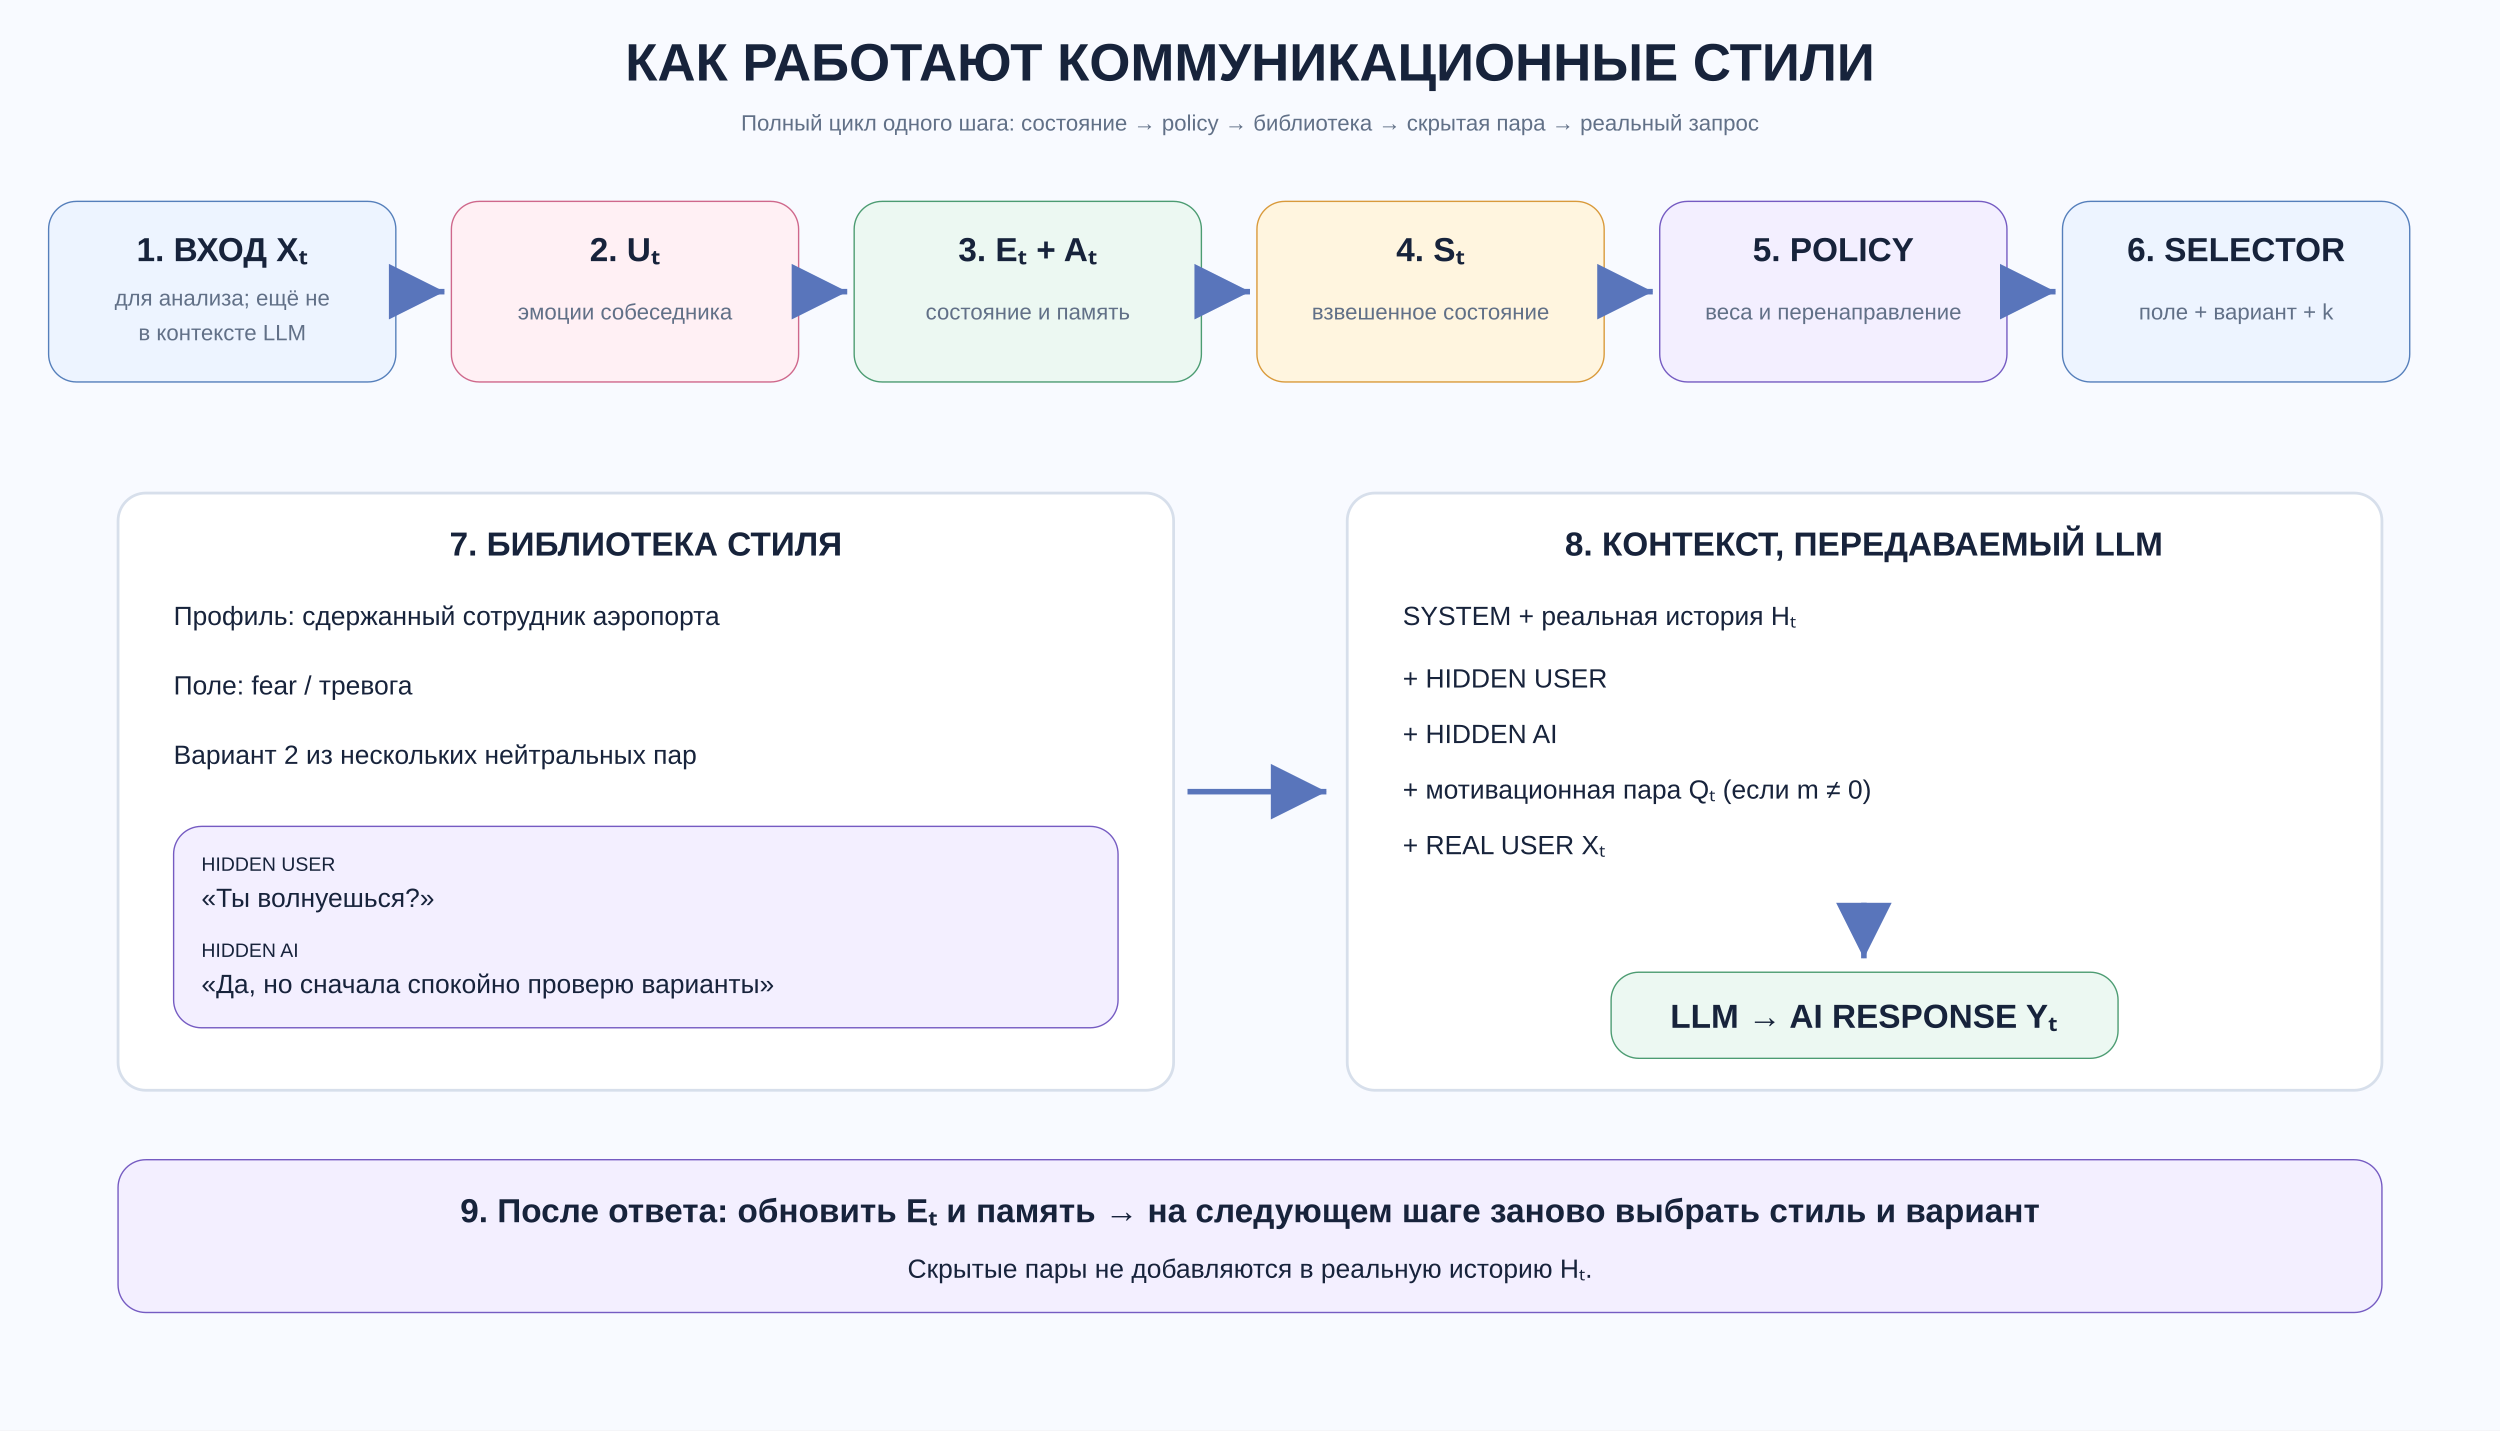
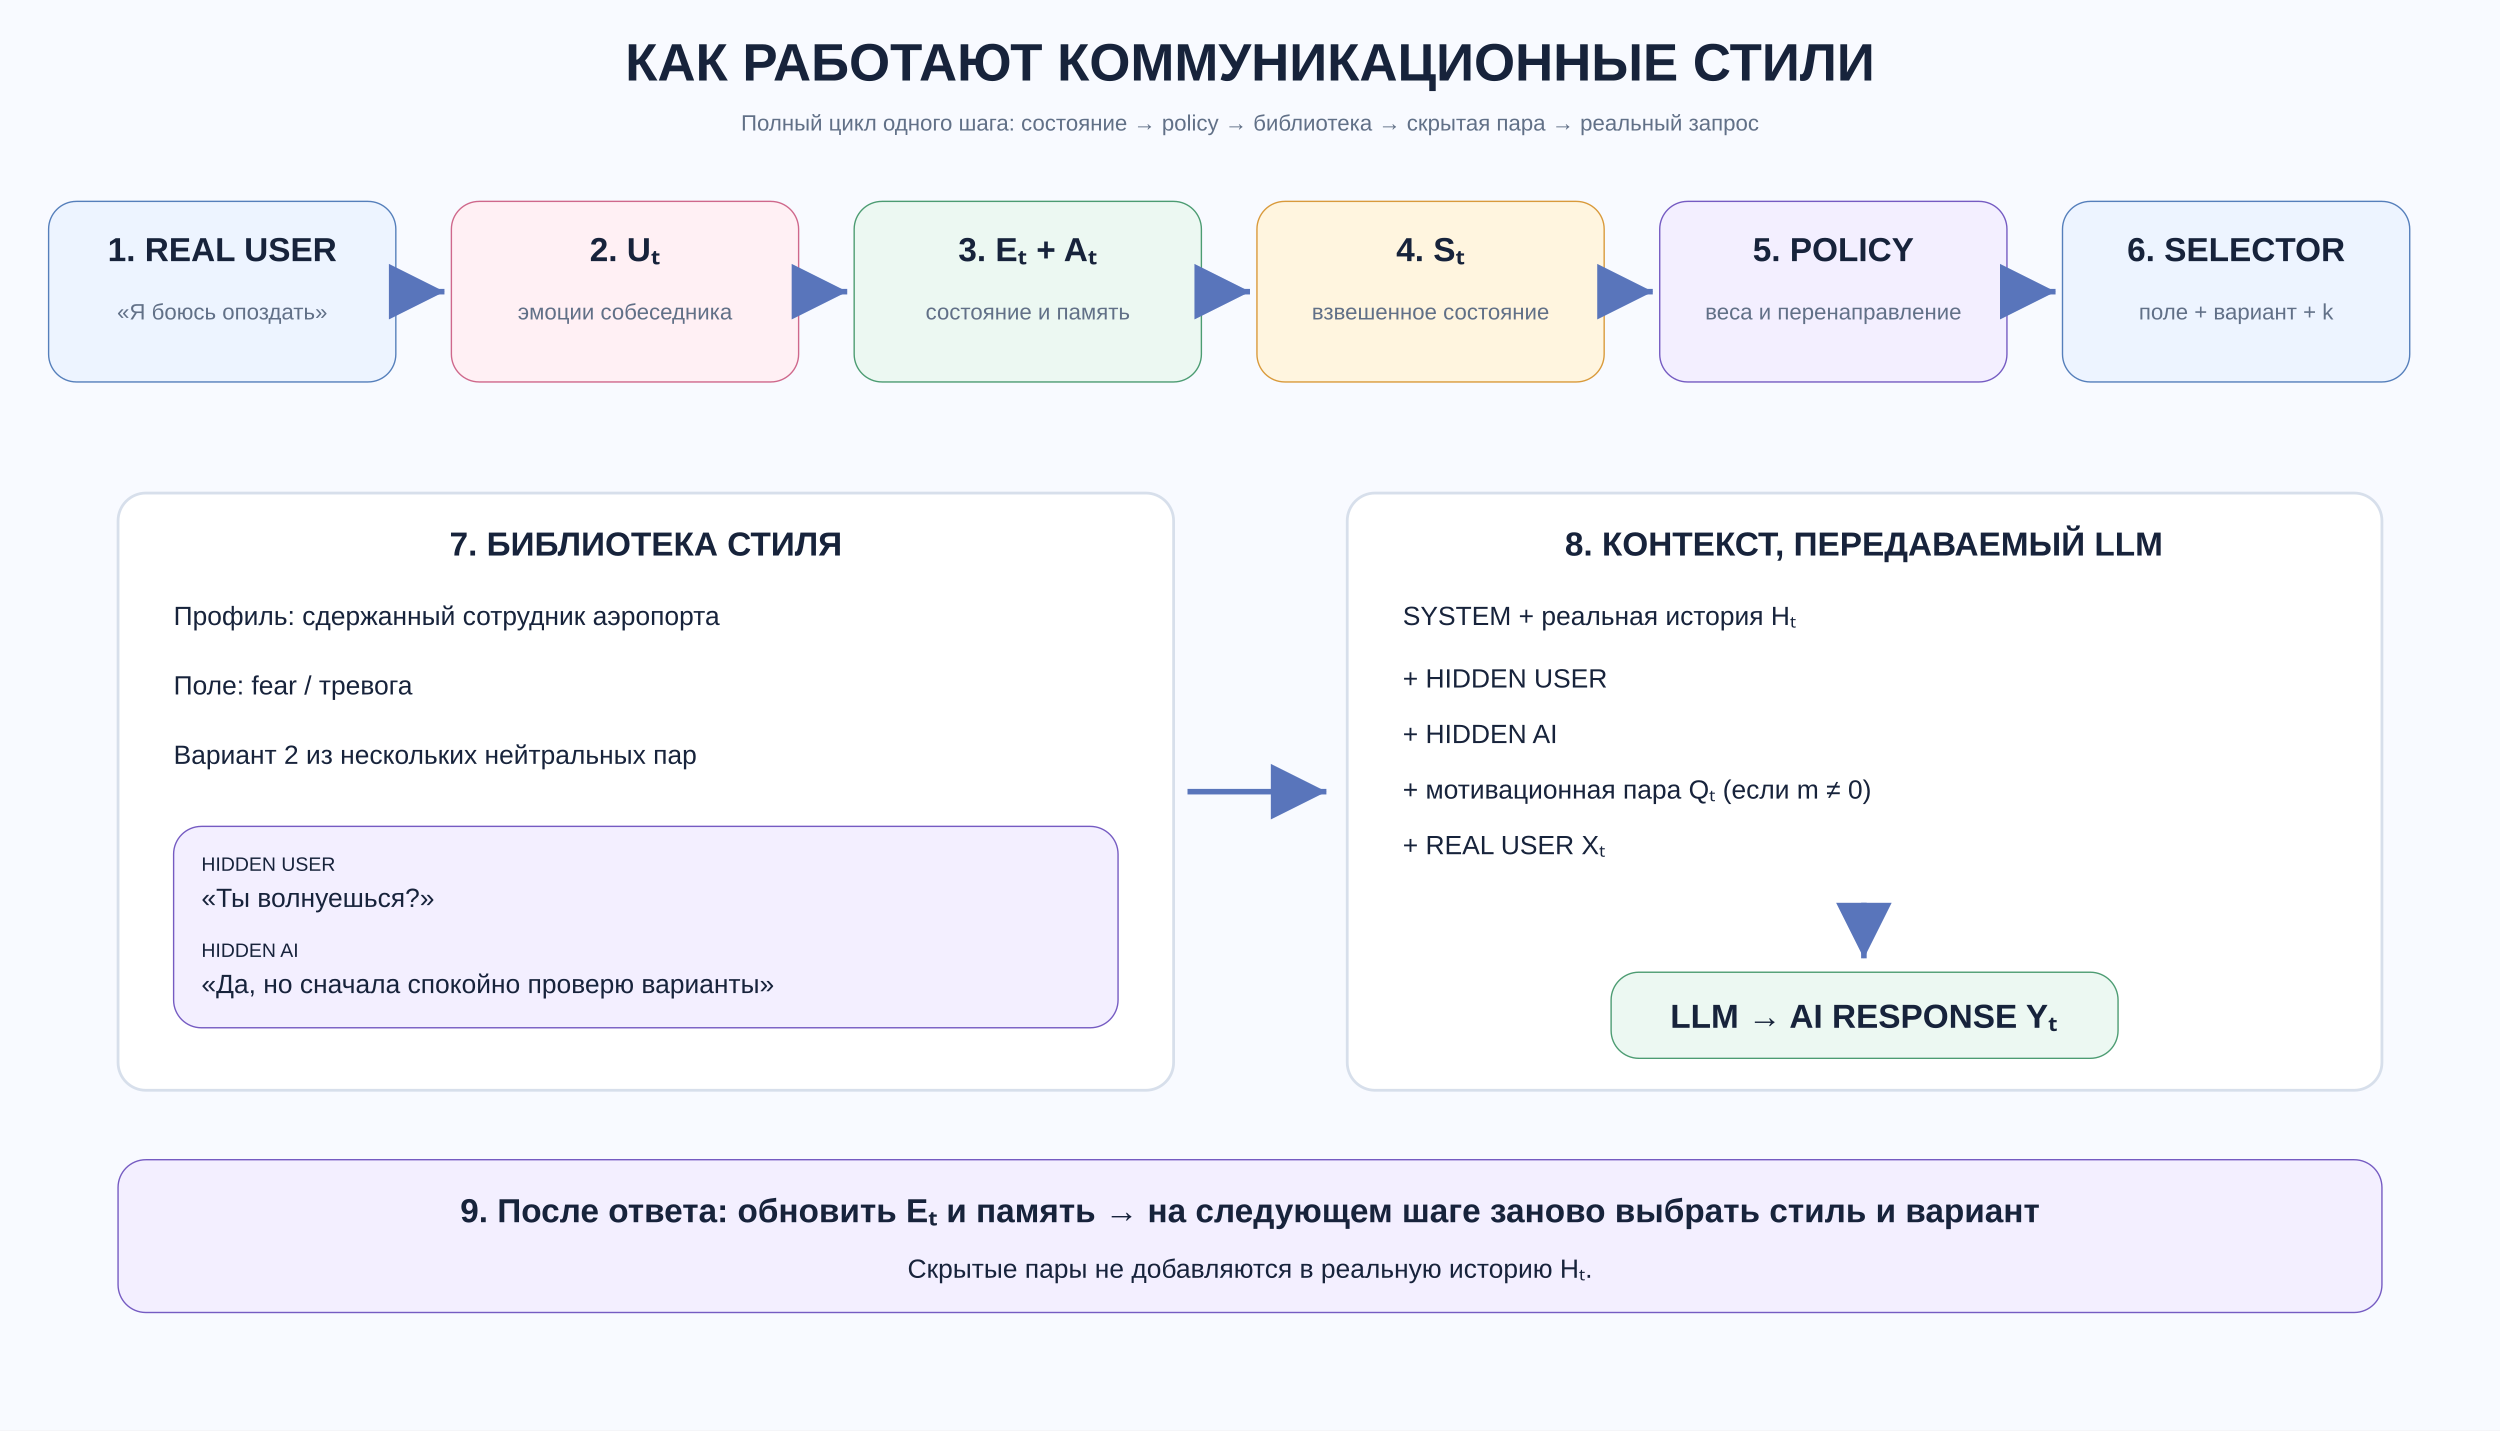
<svg xmlns="http://www.w3.org/2000/svg" width="1800" height="1030" viewBox="0 0 1800 1030">
  <defs>
    <style>
.t{font-family:Arial,sans-serif;fill:#17233b}.h{font-size:38px;font-weight:800}.b{font-size:24px;font-weight:750}.s{font-size:19px}.c{font-size:16px;fill:#617087}.tiny{font-size:14px}.card{fill:#fff;stroke:#d7dfeb;stroke-width:2}.blue{fill:#edf4ff;stroke:#557fbb}.pink{fill:#fff0f4;stroke:#cf688b}.green{fill:#ecf8f2;stroke:#4c9c72}.orange{fill:#fff5df;stroke:#d99a3b}.purple{fill:#f3efff;stroke:#755bc2}.dash{stroke-dasharray:9 7}.line{fill:none;stroke:#5975bb;stroke-width:4;marker-end:url(#a)}
</style>
    <marker id="a" markerWidth="12" markerHeight="12" refX="10" refY="5" orient="auto">
      <path d="M0 0L10 5L0 10z" fill="#5975bb" />
    </marker>
  </defs>
  <rect width="1800" height="1030" fill="#f8faff" />
  <text x="900.0" y="58" text-anchor="middle" class="t h">КАК РАБОТАЮТ КОММУНИКАЦИОННЫЕ СТИЛИ</text>
  <text x="900.0" y="94" text-anchor="middle" class="t c">Полный цикл одного шага: состояние → policy → библиотека → скрытая пара → реальный запрос</text>
  <rect x="35" y="145" width="250" height="130" rx="20" class="blue" />
-   <text x="160" y="188" text-anchor="middle" class="t b">1. ВХОД Xₜ</text>
-   <text x="160" y="220" text-anchor="middle" class="t c">для анализа; ещё не</text>
-   <text x="160" y="245" text-anchor="middle" class="t c">в контексте LLM</text>
+   <text x="160" y="188" text-anchor="middle" class="t b">1. REAL USER</text>
+   <text x="160" y="230" text-anchor="middle" class="t c">«Я боюсь опоздать»</text>
  <path d="M290 210 L320 210" class="line" />
  <rect x="325" y="145" width="250" height="130" rx="20" class="pink" />
  <text x="450" y="188" text-anchor="middle" class="t b">2. Uₜ</text>
  <text x="450" y="230" text-anchor="middle" class="t c">эмоции собеседника</text>
  <path d="M580 210 L610 210" class="line" />
  <rect x="615" y="145" width="250" height="130" rx="20" class="green" />
  <text x="740" y="188" text-anchor="middle" class="t b">3. Eₜ + Aₜ</text>
  <text x="740" y="230" text-anchor="middle" class="t c">состояние и память</text>
  <path d="M870 210 L900 210" class="line" />
  <rect x="905" y="145" width="250" height="130" rx="20" class="orange" />
  <text x="1030" y="188" text-anchor="middle" class="t b">4. Sₜ</text>
  <text x="1030" y="230" text-anchor="middle" class="t c">взвешенное состояние</text>
  <path d="M1160 210 L1190 210" class="line" />
  <rect x="1195" y="145" width="250" height="130" rx="20" class="purple" />
  <text x="1320" y="188" text-anchor="middle" class="t b">5. POLICY</text>
  <text x="1320" y="230" text-anchor="middle" class="t c">веса и перенаправление</text>
  <path d="M1450 210 L1480 210" class="line" />
  <rect x="1485" y="145" width="250" height="130" rx="20" class="blue" />
  <text x="1610" y="188" text-anchor="middle" class="t b">6. SELECTOR</text>
  <text x="1610" y="230" text-anchor="middle" class="t c">поле + вариант + k</text>
  <rect x="85" y="355" width="760" height="430" rx="20" class="card" />
  <text x="465" y="400" text-anchor="middle" class="t b">7. БИБЛИОТЕКА СТИЛЯ</text>
  <text x="125" y="450" text-anchor="start" class="t s">Профиль: сдержанный сотрудник аэропорта</text>
  <text x="125" y="500" text-anchor="start" class="t s">Поле: fear / тревога</text>
  <text x="125" y="550" text-anchor="start" class="t s">Вариант 2 из нескольких нейтральных пар</text>
  <rect x="125" y="595" width="680" height="145" rx="20" class="purple" />
  <text x="145" y="627" text-anchor="start" class="t tiny">HIDDEN USER</text>
  <text x="145" y="653" text-anchor="start" class="t s">«Ты волнуешься?»</text>
  <text x="145" y="689" text-anchor="start" class="t tiny">HIDDEN AI</text>
  <text x="145" y="715" text-anchor="start" class="t s">«Да, но сначала спокойно проверю варианты»</text>
  <path d="M855 570 L955 570" class="line" />
  <rect x="970" y="355" width="745" height="430" rx="20" class="card" />
  <text x="1342" y="400" text-anchor="middle" class="t b">8. КОНТЕКСТ, ПЕРЕДАВАЕМЫЙ LLM</text>
  <text x="1010" y="450" text-anchor="start" class="t s">SYSTEM + реальная история Hₜ</text>
  <text x="1010" y="495" text-anchor="start" class="t s">+ HIDDEN USER</text>
  <text x="1010" y="535" text-anchor="start" class="t s">+ HIDDEN AI</text>
  <text x="1010" y="575" text-anchor="start" class="t s">+ мотивационная пара Qₜ (если m ≠ 0)</text>
  <text x="1010" y="615" text-anchor="start" class="t s">+ REAL USER Xₜ</text>
  <path d="M1342 650 L1342 690" class="line" />
  <rect x="1160" y="700" width="365" height="62" rx="20" class="green" />
  <text x="1342" y="740" text-anchor="middle" class="t b">LLM → AI RESPONSE Yₜ</text>
  <rect x="85" y="835" width="1630" height="110" rx="20" class="purple" />
  <text x="900" y="880" text-anchor="middle" class="t b">9. После ответа: обновить Eₜ и память → на следующем шаге заново выбрать стиль и вариант</text>
  <text x="900" y="920" text-anchor="middle" class="t s">Скрытые пары не добавляются в реальную историю Hₜ.</text>
</svg>
